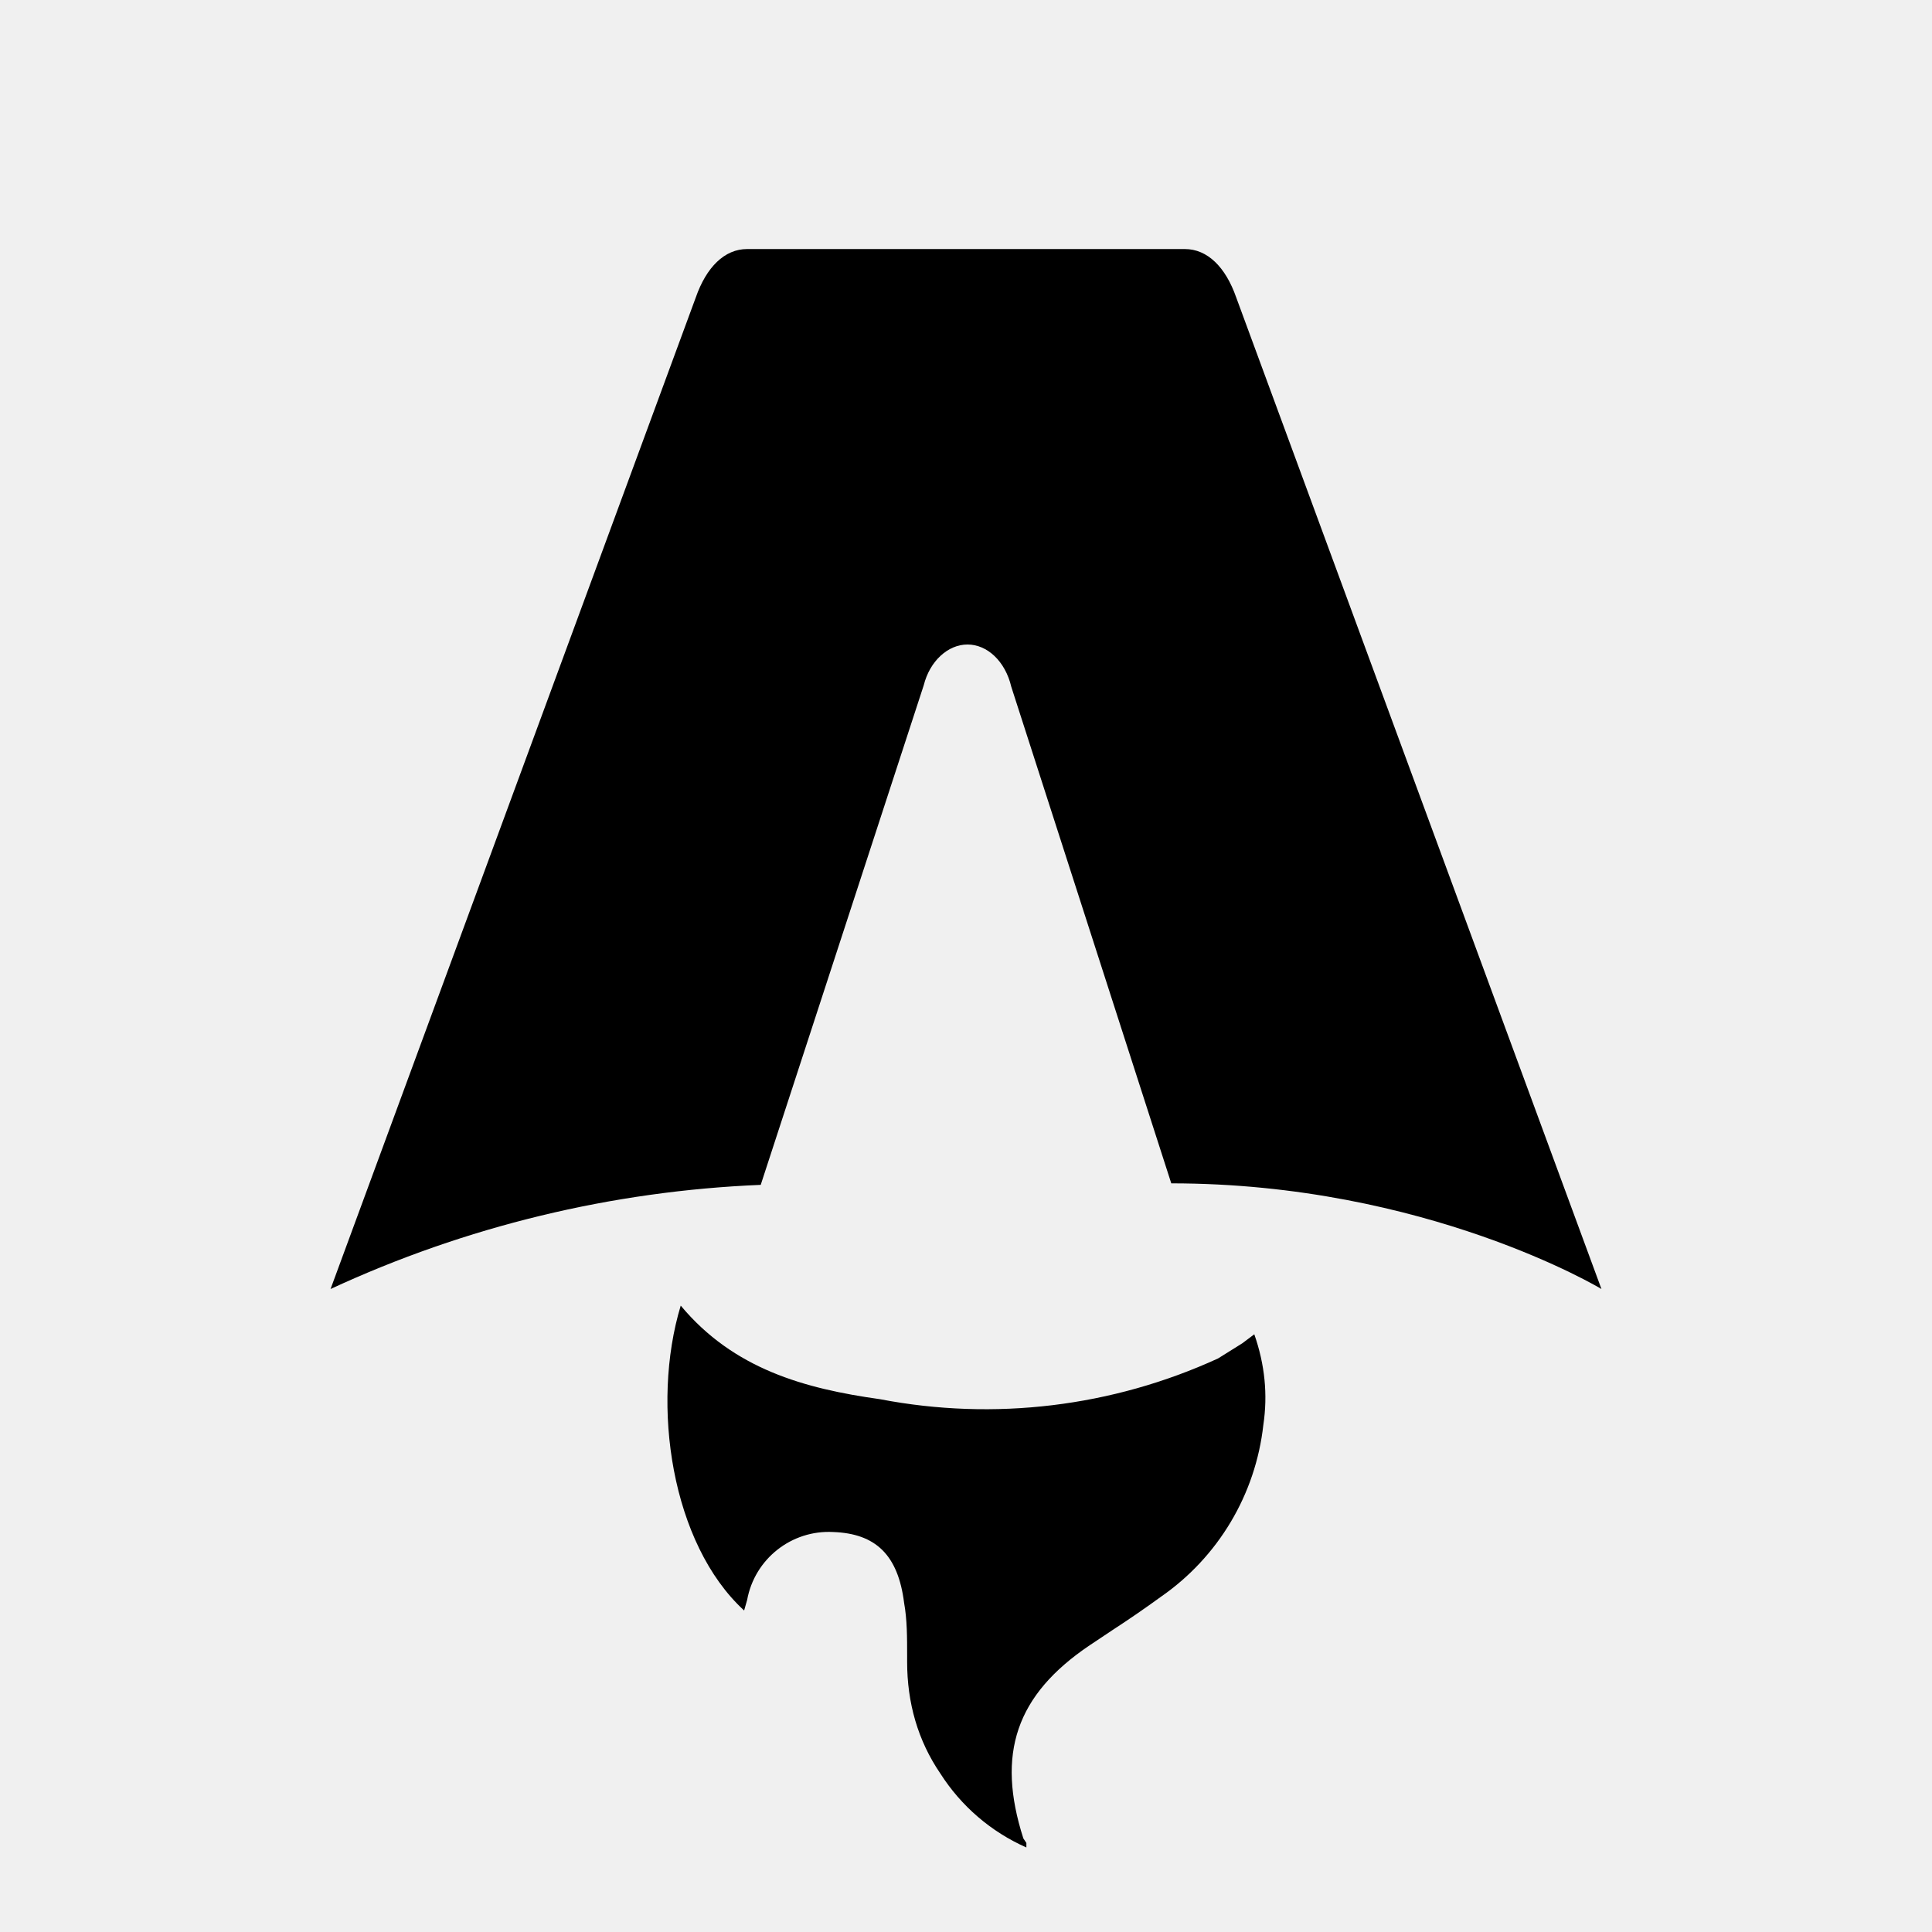
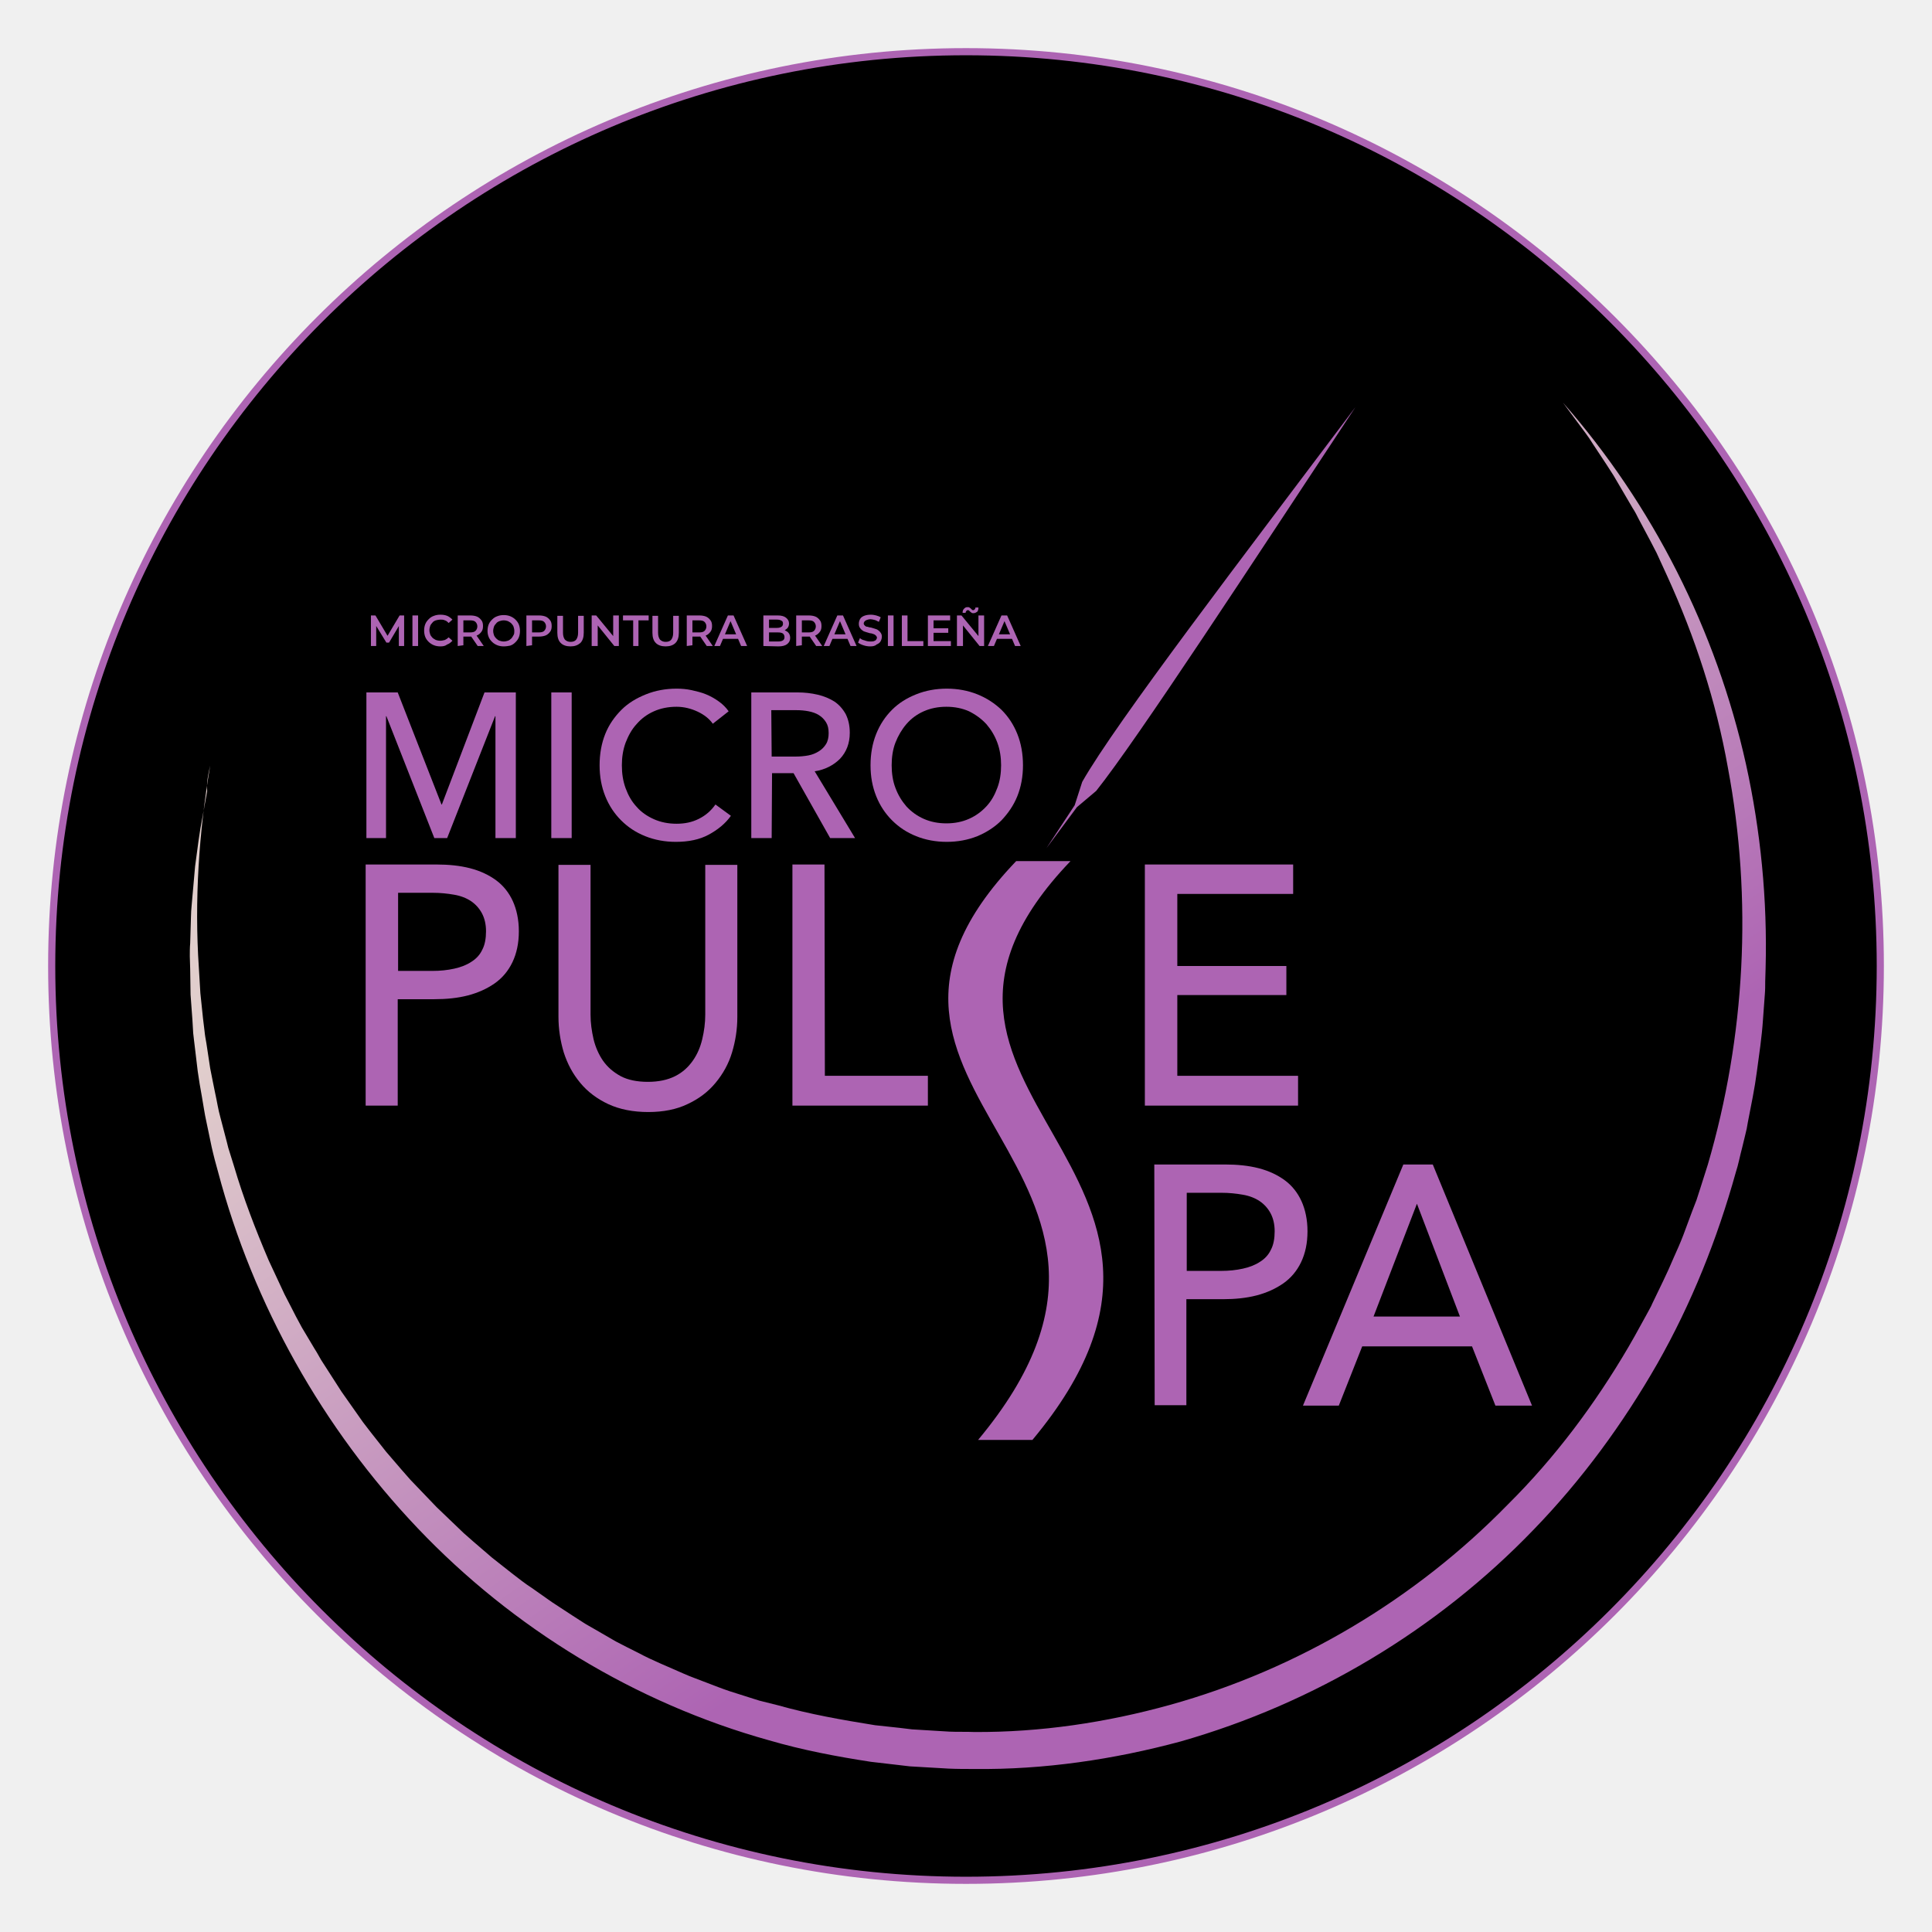
- <svg xmlns="http://www.w3.org/2000/svg" fill="none" viewBox="0 0 128 128">
-   <path d="M50.4 78.5a75.1 75.1 0 0 0-28.5 6.9l24.2-65.7c.7-2 1.9-3.2 3.4-3.2h29c1.5 0 2.7 1.2 3.4 3.2l24.2 65.7s-11.6-7-28.5-7L67 45.5c-.4-1.7-1.6-2.8-2.9-2.8-1.3 0-2.5 1.1-2.9 2.7L50.4 78.5Zm-1.1 28.2Zm-4.2-20.2c-2 6.6-.6 15.8 4.2 20.2a17.5 17.5 0 0 1 .2-.7 5.5 5.5 0 0 1 5.7-4.5c2.8.1 4.3 1.5 4.7 4.7.2 1.1.2 2.3.2 3.5v.4c0 2.7.7 5.2 2.2 7.4a13 13 0 0 0 5.7 4.9v-.3l-.2-.3c-1.8-5.6-.5-9.5 4.4-12.8l1.5-1a73 73 0 0 0 3.2-2.2 16 16 0 0 0 6.8-11.4c.3-2 .1-4-.6-6l-.8.6-1.6 1a37 37 0 0 1-22.4 2.7c-5-.7-9.7-2-13.2-6.2Z" />
-   <style>
-         path { fill: #000; }
-         @media (prefers-color-scheme: dark) {
-             path { fill: #FFF; }
-         }
-     </style>
+ <svg xmlns="http://www.w3.org/2000/svg" version="1.1" id="Capa_1" x="0px" y="0px" viewBox="0 0 512 512" style="enable-background:new 0 0 512 512;" xml:space="preserve">
+   <style type="text/css">
+ 	.st0{stroke:#AD64B3;stroke-width:1.893;stroke-miterlimit:10;}
+ 	.st1{fill:#AD64B3;}
+ 	.st2{fill:url(#SVGID_1_);}
+ </style>
+   <path class="st0" d="M256,498.3L256,498.3C122.2,498.3,13.7,389.8,13.7,256v0C13.7,122.2,122.2,13.7,256,13.7h0  c133.8,0,242.3,108.5,242.3,242.3v0C498.3,389.8,389.8,498.3,256,498.3z" />
+   <g>
+     <g>
+       <path class="st1" d="M305.9,308.6C305.9,308.5,306,308.5,305.9,308.6l18.7,0c3.3,0,6.3,0.3,9,1s5,1.8,6.9,3.2    c1.9,1.4,3.4,3.3,4.4,5.5s1.6,4.9,1.6,8c0,3.2-0.6,5.9-1.7,8.2s-2.7,4.2-4.7,5.6c-2,1.4-4.4,2.5-7.1,3.2s-5.7,1-8.9,1h-9.7    c0,0,0,0,0,0v28.1c0,0,0,0,0,0H306c0,0,0,0,0,0L305.9,308.6L305.9,308.6z M314.5,336.8C314.5,336.8,314.5,336.8,314.5,336.8l9.1,0    c2.1,0,4-0.2,5.8-0.6c1.8-0.4,3.3-1,4.5-1.8c1.3-0.8,2.3-1.9,2.9-3.2c0.7-1.3,1-3,1-4.9c0-1.9-0.4-3.5-1.1-4.8    c-0.7-1.3-1.7-2.4-2.9-3.2c-1.2-0.8-2.7-1.4-4.5-1.7c-1.7-0.3-3.6-0.5-5.6-0.5h-9.2c0,0,0,0,0,0L314.5,336.8L314.5,336.8z" />
+       <path class="st1" d="M354.8,372.5h-9.5c0,0,0,0,0,0l26.6-63.9l0,0h7.8c0,0,0,0,0,0l26.3,63.9c0,0,0,0,0,0h-9.7c0,0,0,0,0,0    l-6.2-15.7l0,0h-29.1c0,0,0,0,0,0L354.8,372.5C354.8,372.5,354.8,372.5,354.8,372.5z M364,348.9h22.9c0,0,0,0,0,0L375.5,319    c0,0,0,0,0,0L364,348.9C363.9,348.9,363.9,348.9,364,348.9z" />
+       <path class="st1" d="M273.6,381.6c60.1-72.1-48.5-92.2,10.1-153.4c0,0,0,0,0,0h-14.4h0c-58.6,61.2,50,81.3-10.1,153.4c0,0,0,0,0,0    H273.6C273.6,381.6,273.6,381.6,273.6,381.6z" />
+       <path class="st1" d="M277.3,224.8l7.5-11.4l0,0l2-6.2l0,0c8.9-15.7,43-60.2,72.4-99.3c0,0,0,0,0,0    c-27.3,41.3-57.7,87.9-68.7,101.7l0,0l-5.1,4.3l0,0L277.3,224.8z" />
+       <g>
+         <path class="st1" d="M96.9,229.1C96.9,229.1,96.9,229.1,96.9,229.1l18.7,0c3.3,0,6.3,0.3,9,1c2.7,0.7,5,1.8,6.9,3.2     c1.9,1.4,3.4,3.3,4.4,5.5c1,2.2,1.6,4.9,1.6,8c0,3.2-0.6,5.9-1.7,8.2c-1.1,2.3-2.7,4.2-4.7,5.6c-2,1.4-4.4,2.5-7.1,3.2     c-2.7,0.7-5.7,1-8.9,1h-9.7c0,0,0,0,0,0V293c0,0,0,0,0,0h-8.5c0,0,0,0,0,0L96.9,229.1L96.9,229.1z M105.5,257.3     C105.5,257.4,105.5,257.4,105.5,257.3l9.1,0c2.1,0,4-0.2,5.8-0.6c1.8-0.4,3.3-1,4.5-1.8c1.3-0.8,2.3-1.9,2.9-3.2     c0.7-1.3,1-3,1-4.9s-0.4-3.5-1.1-4.8s-1.7-2.4-2.9-3.2c-1.2-0.8-2.7-1.4-4.5-1.7c-1.7-0.3-3.6-0.5-5.6-0.5h-9.2c0,0,0,0,0,0     V257.3z" />
+         <path class="st1" d="M171.8,294.7c-4,0-7.6-0.7-10.6-2.1c-3-1.4-5.5-3.3-7.4-5.6c-2-2.4-3.4-5-4.4-8.1c-0.9-3-1.4-6.2-1.4-9.4     v-40.3c0,0,0,0,0,0h8.5c0,0,0,0,0,0v39.7c0,2.2,0.3,4.3,0.8,6.5c0.5,2.1,1.4,4.1,2.5,5.7c1.2,1.7,2.7,3,4.7,4.1     c1.9,1,4.3,1.5,7.2,1.5c2.8,0,5.2-0.5,7.2-1.5c2-1,3.5-2.4,4.7-4.1c1.2-1.7,2-3.6,2.5-5.7c0.5-2.1,0.8-4.3,0.8-6.5v-39.7     c0,0,0,0,0,0h8.5c0,0,0,0,0,0v40.3c0,3.3-0.5,6.4-1.4,9.4c-0.9,3-2.4,5.7-4.4,8.1c-2,2.4-4.4,4.2-7.4,5.6     C179.3,294,175.8,294.7,171.8,294.7z" />
+         <path class="st1" d="M218.6,285.1h27.3c0,0,0,0,0,0v7.9c0,0,0,0,0,0H210c0,0,0,0,0,0v-63.9c0,0,0,0,0,0h8.5c0,0,0,0,0,0     L218.6,285.1C218.6,285.1,218.6,285.1,218.6,285.1z" />
+         <path class="st1" d="M312,285.1h32c0,0,0,0,0,0v7.9c0,0,0,0,0,0h-40.6c0,0,0,0,0,0v-63.9c0,0,0,0,0,0h39.3c0,0,0,0,0,0v7.8     c0,0,0,0,0,0H312c0,0,0,0,0,0v19.1c0,0,0,0,0,0h28.9c0,0,0,0,0,0v7.7c0,0,0,0,0,0H312c0,0,0,0,0,0L312,285.1     C312,285.1,312,285.1,312,285.1z" />
+       </g>
+     </g>
+     <g>
+       <g>
+         <path class="st1" d="M117,213.2h0.1l11.3-29.7h8.3v38.6h-5.4v-32.3h-0.1l-12.7,32.3h-3.4l-12.7-32.3h-0.1v32.3h-5.2v-38.6h8.3     L117,213.2z" />
+         <path class="st1" d="M151.5,222.1h-5.4v-38.6h5.4V222.1z" />
+         <path class="st1" d="M193.7,216.2c-1.5,2.1-3.5,3.7-5.9,5c-2.4,1.3-5.3,1.9-8.7,1.9c-2.9,0-5.6-0.5-8.1-1.5     c-2.5-1-4.6-2.4-6.4-4.2c-1.8-1.8-3.2-3.9-4.2-6.4c-1-2.5-1.5-5.2-1.5-8.2c0-3,0.5-5.8,1.5-8.3c1-2.5,2.5-4.6,4.3-6.4     c1.8-1.8,4-3.1,6.5-4.1c2.5-1,5.2-1.5,8.1-1.5c1.3,0,2.6,0.1,4,0.4c1.3,0.3,2.6,0.6,3.8,1.1c1.2,0.5,2.3,1.1,3.4,1.9     c1,0.7,1.9,1.6,2.6,2.6l-4.2,3.3c-0.9-1.3-2.3-2.4-4-3.2c-1.7-0.8-3.6-1.3-5.6-1.3c-2.2,0-4.2,0.4-6,1.2     c-1.8,0.8-3.3,1.9-4.6,3.4c-1.3,1.4-2.2,3.1-2.9,4.9c-0.7,1.9-1,3.9-1,6c0,2.2,0.3,4.2,1,6.1c0.7,1.9,1.6,3.5,2.9,4.9     c1.2,1.4,2.8,2.5,4.6,3.3c1.8,0.8,3.8,1.2,6,1.2c2.2,0,4.1-0.4,5.9-1.3c1.8-0.9,3.2-2.1,4.4-3.8L193.7,216.2z" />
+         <path class="st1" d="M204.5,222.1h-5.4v-38.6h12.3c1.8,0,3.6,0.2,5.3,0.6c1.7,0.4,3.1,1,4.4,1.8c1.2,0.8,2.2,1.9,3,3.3     c0.7,1.4,1.1,3,1.1,5c0,2.8-0.9,5.1-2.6,6.9c-1.7,1.7-4,2.9-6.7,3.3l10.7,17.7H220l-9.7-17.2h-5.7L204.5,222.1L204.5,222.1z      M204.5,200.5h6.2c1.3,0,2.4-0.1,3.5-0.3c1.1-0.2,2-0.6,2.8-1.1c0.8-0.5,1.4-1.1,1.9-1.9c0.5-0.8,0.7-1.8,0.7-2.9     c0-1.2-0.2-2.1-0.7-2.9s-1.1-1.4-1.9-1.9s-1.7-0.8-2.7-1c-1-0.2-2.1-0.3-3.3-0.3h-6.6L204.5,200.5L204.5,200.5z" />
+         <path class="st1" d="M271.1,202.8c0,3-0.5,5.7-1.5,8.2c-1,2.5-2.5,4.6-4.2,6.4c-1.8,1.8-4,3.2-6.4,4.2c-2.5,1-5.2,1.5-8.1,1.5     s-5.6-0.5-8.1-1.5c-2.5-1-4.6-2.4-6.4-4.2c-1.8-1.8-3.2-3.9-4.2-6.4c-1-2.5-1.5-5.2-1.5-8.2c0-3,0.5-5.8,1.5-8.3     c1-2.5,2.4-4.6,4.2-6.4c1.8-1.8,3.9-3.1,6.4-4.1c2.5-1,5.2-1.5,8.1-1.5s5.6,0.5,8.1,1.5c2.5,1,4.6,2.4,6.4,4.1     c1.8,1.8,3.2,3.9,4.2,6.4C270.6,197,271.1,199.8,271.1,202.8z M265.3,202.8c0-2.1-0.3-4.1-1-6s-1.7-3.5-2.9-4.9     c-1.3-1.4-2.8-2.5-4.6-3.4c-1.8-0.8-3.8-1.2-6-1.2c-2.2,0-4.2,0.4-6,1.2c-1.8,0.8-3.3,1.9-4.6,3.4c-1.2,1.4-2.2,3.1-2.9,4.9     s-1,3.9-1,6c0,2.1,0.3,4.2,1,6c0.7,1.9,1.7,3.5,2.9,4.9c1.3,1.4,2.8,2.5,4.6,3.3c1.8,0.8,3.8,1.2,6,1.2s4.2-0.4,6-1.2     c1.8-0.8,3.3-1.9,4.6-3.3c1.3-1.4,2.2-3,2.9-4.9C265,207,265.3,204.9,265.3,202.8z" />
+       </g>
+     </g>
+     <g>
+       <linearGradient id="SVGID_1_" gradientUnits="userSpaceOnUse" x1="380.218" y1="84.067" x2="168.384" y2="391.364" gradientTransform="matrix(1 0 0 -1 0 512)">
+         <stop offset="0.233" style="stop-color:#AD64B3" />
+         <stop offset="0.82" style="stop-color:#E1CECC" />
+       </linearGradient>
+       <path class="st2" d="M55.7,202.9c-3,17.7-4.2,35.7-3,53.6l0.4,6.7l0.7,6.7l0.4,3.3c0.1,1.1,0.3,2.2,0.5,3.3l1,6.6    c0.4,2.2,0.9,4.4,1.3,6.5c0.5,2.2,0.8,4.4,1.4,6.5l1.7,6.5l0.4,1.6l0.5,1.6l1,3.2c2.5,8.5,5.7,16.8,9.2,25l2.8,6    c0.5,1,0.9,2,1.4,3l1.5,2.9c1,2,2,3.9,3.1,5.9l3.4,5.7c0.6,0.9,1.1,1.9,1.7,2.9l1.8,2.8l3.6,5.6l3.8,5.4l1.9,2.7l2,2.6l4.1,5.2    l4.3,5l2.2,2.5l2.3,2.4l4.6,4.8l4.8,4.6l2.4,2.3l2.5,2.2l5,4.3l5.2,4.1l2.6,2c0.9,0.7,1.8,1.3,2.7,1.9l5.4,3.8    c1.8,1.2,3.7,2.4,5.5,3.6l2.8,1.8c0.9,0.6,1.9,1.1,2.9,1.7l5.7,3.3c1.9,1,3.9,2,5.9,3c3.9,2.1,8,3.7,12,5.5c2,0.9,4.1,1.6,6.1,2.4    c2.1,0.8,4.1,1.6,6.2,2.3l6.3,2l1.6,0.5l1.6,0.4l3.2,0.8c8.5,2.4,17.1,3.9,25.8,5.3l6.5,0.7l3.3,0.4c1.1,0.1,2.2,0.1,3.3,0.2    l6.6,0.4c2.2,0.1,4.4,0,6.6,0.1c17.5,0.1,35-2.5,51.9-7.2c33.8-9.4,65-28,89.5-53.1c12.5-12.4,23.1-26.6,32-41.8l0.8-1.4l0.8-1.4    l1.6-2.9l1.6-2.9c0.5-1,1.1-1.9,1.5-2.9c1.9-4,3.9-7.9,5.6-12c0.9-2,1.8-4,2.6-6.1l2.3-6.2l1.2-3.1c0.3-1,0.7-2.1,1-3.1l2-6.3    c9.9-33.9,11.9-70.2,5.3-105.2c-3.1-17.5-8.7-34.6-16.1-50.8l-2.8-6.1c-1-2-2.1-4-3.1-5.9l-1.6-3c-0.5-1-1-2-1.6-2.9l-3.4-5.8    l-1.7-2.9c-0.6-0.9-1.2-1.9-1.8-2.8l-3.7-5.6l-0.9-1.4l-1-1.4l-2-2.7l-4-5.4c23.7,27,40.6,60.3,48.5,95.8    c3.9,17.7,5.7,36,5.2,54.2l-0.1,3.4c0,1.1,0,2.3-0.1,3.4l-0.5,6.8c-0.3,4.6-1,9.1-1.6,13.6l-0.5,3.4c-0.2,1.1-0.4,2.2-0.6,3.4    l-1.3,6.7l-0.3,1.7l-0.4,1.7l-0.8,3.3c-0.6,2.2-1,4.5-1.7,6.6c-4.9,17.6-11.7,34.7-20.8,50.7c-9.1,15.9-20,30.8-32.8,44    c-25.5,26.5-58.1,46-93.5,56.1c-17.8,4.8-36.2,7.5-54.6,7.3c-2.3,0-4.6,0-6.9-0.1l-6.9-0.4c-1.1-0.1-2.3-0.1-3.4-0.2l-3.4-0.4    l-6.9-0.8c-9.1-1.4-18.1-3.1-27-5.7c-35.5-9.9-67.9-29.7-93.1-56.2c-25.2-26.5-43.6-59.3-52.9-94.4l-0.9-3.3l-0.4-1.6l-0.4-1.7    l-1.4-6.7c-0.5-2.2-0.8-4.5-1.2-6.7c-0.4-2.2-0.8-4.5-1.1-6.7l-0.8-6.7c-0.1-1.1-0.3-2.2-0.4-3.4l-0.2-3.4l-0.5-6.8l-0.1-6.8    l-0.1-3.4c0-1.1,0-2.3,0.1-3.4l0.2-6.8c0-1.1,0.1-2.3,0.2-3.4l0.3-3.4l0.3-3.4c0.1-1.1,0.2-2.2,0.3-3.4l0.9-6.7    c0.2-1.1,0.3-2.2,0.5-3.3l0.6-3.3l1.2-6.6C54.7,207.3,55.2,205.1,55.7,202.9z" />
+     </g>
+     <g>
+       <path class="st1" d="M98.3,171.2v-8.1h1.2l3.5,5.9h-0.6l3.5-5.9h1.2l0,8.1h-1.4v-5.8h0.3l-2.9,4.9h-0.7l-3-4.9h0.3v5.8H98.3z" />
+       <path class="st1" d="M109.3,171.2v-8.1h1.5v8.1H109.3z" />
+       <path class="st1" d="M116.7,171.3c-0.6,0-1.2-0.1-1.7-0.3s-1-0.5-1.4-0.9c-0.4-0.4-0.7-0.8-0.9-1.3c-0.2-0.5-0.3-1.1-0.3-1.7    s0.1-1.2,0.3-1.7c0.2-0.5,0.5-0.9,0.9-1.3c0.4-0.4,0.8-0.7,1.4-0.9c0.5-0.2,1.1-0.3,1.7-0.3c0.7,0,1.3,0.1,1.8,0.3    c0.5,0.2,1,0.6,1.4,1l-1,0.9c-0.3-0.3-0.6-0.6-1-0.7c-0.4-0.2-0.8-0.2-1.2-0.2c-0.4,0-0.8,0.1-1.2,0.2c-0.3,0.1-0.7,0.3-0.9,0.6    c-0.3,0.3-0.5,0.6-0.6,0.9c-0.1,0.3-0.2,0.7-0.2,1.1c0,0.4,0.1,0.8,0.2,1.1s0.3,0.6,0.6,0.9c0.3,0.3,0.6,0.4,0.9,0.6    c0.3,0.1,0.7,0.2,1.2,0.2c0.4,0,0.8-0.1,1.2-0.2c0.4-0.2,0.7-0.4,1-0.7l1,0.9c-0.4,0.4-0.8,0.8-1.4,1    C118,171.2,117.4,171.3,116.7,171.3z" />
+       <path class="st1" d="M121.3,171.2v-8.1h3.3c0.7,0,1.3,0.1,1.8,0.3c0.5,0.2,0.9,0.6,1.2,1c0.3,0.4,0.4,0.9,0.4,1.5    c0,0.6-0.1,1.1-0.4,1.5c-0.3,0.4-0.7,0.8-1.2,1c-0.5,0.2-1.1,0.3-1.8,0.3h-2.5l0.7-0.7v3L121.3,171.2L121.3,171.2z M122.8,168.3    l-0.7-0.7h2.4c0.7,0,1.2-0.1,1.5-0.4c0.3-0.3,0.5-0.7,0.5-1.2s-0.2-0.9-0.5-1.2s-0.8-0.4-1.5-0.4h-2.4l0.7-0.7V168.3z     M126.6,171.2l-2-2.9h1.6l2,2.9H126.6z" />
+       <path class="st1" d="M133.5,171.3c-0.6,0-1.2-0.1-1.7-0.3c-0.5-0.2-1-0.5-1.4-0.9c-0.4-0.4-0.7-0.8-0.9-1.3    c-0.2-0.5-0.3-1-0.3-1.6c0-0.6,0.1-1.2,0.3-1.7c0.2-0.5,0.5-0.9,0.9-1.3c0.4-0.4,0.8-0.7,1.4-0.9c0.5-0.2,1.1-0.3,1.7-0.3    c0.6,0,1.2,0.1,1.7,0.3s1,0.5,1.4,0.9s0.7,0.8,0.9,1.3c0.2,0.5,0.3,1.1,0.3,1.7c0,0.6-0.1,1.2-0.3,1.7c-0.2,0.5-0.5,0.9-0.9,1.3    c-0.4,0.4-0.8,0.7-1.4,0.9C134.7,171.2,134.1,171.3,133.5,171.3z M133.5,170c0.4,0,0.8-0.1,1.1-0.2c0.3-0.1,0.6-0.3,0.9-0.6    c0.3-0.3,0.4-0.6,0.6-0.9s0.2-0.7,0.2-1.1c0-0.4-0.1-0.8-0.2-1.1c-0.1-0.3-0.3-0.6-0.6-0.9c-0.3-0.3-0.6-0.4-0.9-0.6    c-0.3-0.1-0.7-0.2-1.1-0.2c-0.4,0-0.8,0.1-1.1,0.2c-0.3,0.1-0.7,0.3-0.9,0.6c-0.3,0.3-0.5,0.6-0.6,0.9c-0.1,0.3-0.2,0.7-0.2,1.1    c0,0.4,0.1,0.8,0.2,1.1c0.1,0.3,0.3,0.6,0.6,0.9c0.3,0.3,0.6,0.5,0.9,0.6C132.7,169.9,133.1,170,133.5,170z" />
+       <path class="st1" d="M139.5,171.2v-8.1h3.3c0.7,0,1.3,0.1,1.8,0.3c0.5,0.2,0.9,0.6,1.2,1s0.4,0.9,0.4,1.5c0,0.6-0.1,1.1-0.4,1.5    c-0.3,0.4-0.7,0.8-1.2,1s-1.1,0.3-1.8,0.3h-2.5l0.7-0.7v3L139.5,171.2L139.5,171.2z M141,168.3l-0.7-0.7h2.4    c0.7,0,1.2-0.1,1.5-0.4c0.3-0.3,0.5-0.7,0.5-1.2s-0.2-0.9-0.5-1.2c-0.3-0.3-0.8-0.4-1.5-0.4h-2.4l0.7-0.7V168.3z" />
+       <path class="st1" d="M151.2,171.3c-1.1,0-2-0.3-2.6-0.9c-0.6-0.6-0.9-1.5-0.9-2.7v-4.5h1.5v4.5c0,0.8,0.2,1.4,0.5,1.8    c0.4,0.4,0.9,0.6,1.5,0.6c0.7,0,1.2-0.2,1.5-0.6s0.5-1,0.5-1.8v-4.5h1.5v4.5c0,1.2-0.3,2.1-0.9,2.7    C153.1,171,152.3,171.3,151.2,171.3z" />
+       <path class="st1" d="M156.8,171.2v-8.1h1.2l5.1,6.2h-0.6v-6.2h1.5v8.1h-1.2l-5-6.2h0.6v6.2H156.8z" />
+       <path class="st1" d="M167.8,171.2v-6.8h-2.7v-1.3h6.8v1.3h-2.7v6.8H167.8z" />
+       <path class="st1" d="M176.4,171.3c-1.1,0-2-0.3-2.6-0.9c-0.6-0.6-0.9-1.5-0.9-2.7v-4.5h1.5v4.5c0,0.8,0.2,1.4,0.5,1.8    c0.4,0.4,0.9,0.6,1.5,0.6c0.7,0,1.2-0.2,1.5-0.6s0.5-1,0.5-1.8v-4.5h1.5v4.5c0,1.2-0.3,2.1-0.9,2.7    C178.4,171,177.5,171.3,176.4,171.3z" />
+       <path class="st1" d="M182,171.2v-8.1h3.3c0.7,0,1.3,0.1,1.8,0.3c0.5,0.2,0.9,0.6,1.2,1c0.3,0.4,0.4,0.9,0.4,1.5    c0,0.6-0.1,1.1-0.4,1.5c-0.3,0.4-0.7,0.8-1.2,1c-0.5,0.2-1.1,0.3-1.8,0.3h-2.5l0.7-0.7v3L182,171.2L182,171.2z M183.5,168.3    l-0.7-0.7h2.4c0.7,0,1.2-0.1,1.5-0.4c0.3-0.3,0.5-0.7,0.5-1.2s-0.2-0.9-0.5-1.2c-0.3-0.3-0.8-0.4-1.5-0.4h-2.4l0.7-0.7V168.3z     M187.3,171.2l-2-2.9h1.6l2,2.9H187.3z" />
+       <path class="st1" d="M189.3,171.2l3.6-8.1h1.5l3.6,8.1h-1.6l-3.1-7.3h0.6l-3.1,7.3H189.3z M191,169.3l0.4-1.2h4.3l0.4,1.2H191z" />
+       <path class="st1" d="M202.3,171.2v-8.1h3.8c1,0,1.7,0.2,2.2,0.6s0.8,0.9,0.8,1.5c0,0.4-0.1,0.8-0.3,1.1c-0.2,0.3-0.5,0.5-0.8,0.7    c-0.3,0.2-0.7,0.3-1.1,0.3l0.2-0.4c0.5,0,0.9,0.1,1.2,0.3c0.4,0.2,0.6,0.4,0.8,0.7s0.3,0.7,0.3,1.2c0,0.7-0.3,1.2-0.8,1.6    c-0.5,0.4-1.3,0.6-2.3,0.6L202.3,171.2L202.3,171.2z M203.8,170h2.4c0.6,0,1-0.1,1.3-0.3c0.3-0.2,0.4-0.5,0.4-0.9    c0-0.4-0.2-0.7-0.4-0.9c-0.3-0.2-0.7-0.3-1.3-0.3h-2.5v-1.2h2.2c0.5,0,0.9-0.1,1.2-0.3c0.3-0.2,0.4-0.5,0.4-0.8    c0-0.4-0.1-0.7-0.4-0.8c-0.3-0.2-0.7-0.3-1.2-0.3h-2.1V170z" />
+       <path class="st1" d="M211,171.2v-8.1h3.3c0.7,0,1.3,0.1,1.8,0.3c0.5,0.2,0.9,0.6,1.2,1c0.3,0.4,0.4,0.9,0.4,1.5    c0,0.6-0.1,1.1-0.4,1.5s-0.7,0.8-1.2,1c-0.5,0.2-1.1,0.3-1.8,0.3h-2.5l0.7-0.7v3L211,171.2L211,171.2z M212.5,168.3l-0.7-0.7h2.4    c0.7,0,1.2-0.1,1.5-0.4s0.5-0.7,0.5-1.2s-0.2-0.9-0.5-1.2s-0.8-0.4-1.5-0.4h-2.4l0.7-0.7V168.3z M216.3,171.2l-2-2.9h1.6l2,2.9    H216.3z" />
+       <path class="st1" d="M218.3,171.2l3.6-8.1h1.5l3.6,8.1h-1.6l-3.1-7.3h0.6l-3.1,7.3H218.3z M220,169.3l0.4-1.2h4.3l0.4,1.2H220z" />
+       <path class="st1" d="M230.6,171.3c-0.6,0-1.2-0.1-1.8-0.3s-1-0.4-1.4-0.7l0.5-1.2c0.3,0.3,0.7,0.5,1.2,0.6c0.5,0.2,1,0.3,1.5,0.3    c0.4,0,0.8,0,1-0.1c0.3-0.1,0.5-0.2,0.6-0.4c0.1-0.2,0.2-0.3,0.2-0.5c0-0.2-0.1-0.4-0.3-0.6s-0.4-0.3-0.7-0.4    c-0.3-0.1-0.6-0.2-0.9-0.2c-0.3-0.1-0.7-0.2-1-0.3c-0.3-0.1-0.7-0.2-0.9-0.4c-0.3-0.2-0.5-0.4-0.7-0.7c-0.2-0.3-0.3-0.6-0.3-1.1    c0-0.4,0.1-0.8,0.3-1.2c0.2-0.4,0.6-0.7,1.1-0.9c0.5-0.2,1.1-0.3,1.8-0.3c0.5,0,1,0.1,1.4,0.2s0.9,0.3,1.2,0.5l-0.5,1.2    c-0.4-0.2-0.7-0.4-1.1-0.5c-0.4-0.1-0.8-0.2-1.1-0.2c-0.4,0-0.7,0.1-1,0.2s-0.4,0.2-0.6,0.4c-0.1,0.2-0.2,0.3-0.2,0.5    c0,0.3,0.1,0.4,0.3,0.6c0.2,0.2,0.4,0.3,0.7,0.3c0.3,0.1,0.6,0.2,0.9,0.2c0.3,0.1,0.7,0.2,1,0.3c0.3,0.1,0.7,0.2,0.9,0.4    c0.3,0.2,0.5,0.4,0.7,0.7c0.2,0.3,0.3,0.6,0.3,1s-0.1,0.8-0.3,1.2c-0.2,0.4-0.6,0.7-1.1,0.9C231.9,171.2,231.3,171.3,230.6,171.3z    " />
+       <path class="st1" d="M235.3,171.2v-8.1h1.5v8.1H235.3z" />
+       <path class="st1" d="M239,171.2v-8.1h1.5v6.8h4.2v1.3C244.7,171.2,239,171.2,239,171.2z" />
+       <path class="st1" d="M247.4,169.9h4.6v1.3h-6.1v-8.1h5.9v1.3h-4.4L247.4,169.9L247.4,169.9z M247.3,166.5h4v1.2h-4V166.5z" />
+       <path class="st1" d="M253.6,171.2v-8.1h1.2l5.1,6.2h-0.6v-6.2h1.5v8.1h-1.2l-5-6.2h0.6v6.2H253.6z M258,162.5    c-0.2,0-0.4,0-0.5-0.1c-0.1-0.1-0.3-0.2-0.4-0.3s-0.2-0.2-0.3-0.3s-0.2-0.1-0.3-0.1c-0.2,0-0.3,0.1-0.4,0.2    c-0.1,0.1-0.2,0.3-0.2,0.5h-0.8c0-0.5,0.1-0.8,0.4-1.1s0.5-0.4,0.9-0.4c0.2,0,0.4,0,0.5,0.1c0.2,0.1,0.3,0.2,0.4,0.3    c0.1,0.1,0.2,0.2,0.3,0.3c0.1,0.1,0.2,0.1,0.3,0.1c0.2,0,0.3-0.1,0.4-0.2c0.1-0.1,0.2-0.3,0.2-0.5h0.8c0,0.5-0.1,0.8-0.3,1.1    C258.7,162.3,258.4,162.5,258,162.5z" />
+       <path class="st1" d="M261.8,171.2l3.6-8.1h1.5l3.6,8.1H269l-3.1-7.3h0.6l-3.1,7.3H261.8z M263.5,169.3l0.4-1.2h4.3l0.4,1.2H263.5z    " />
+     </g>
+   </g>
</svg>
